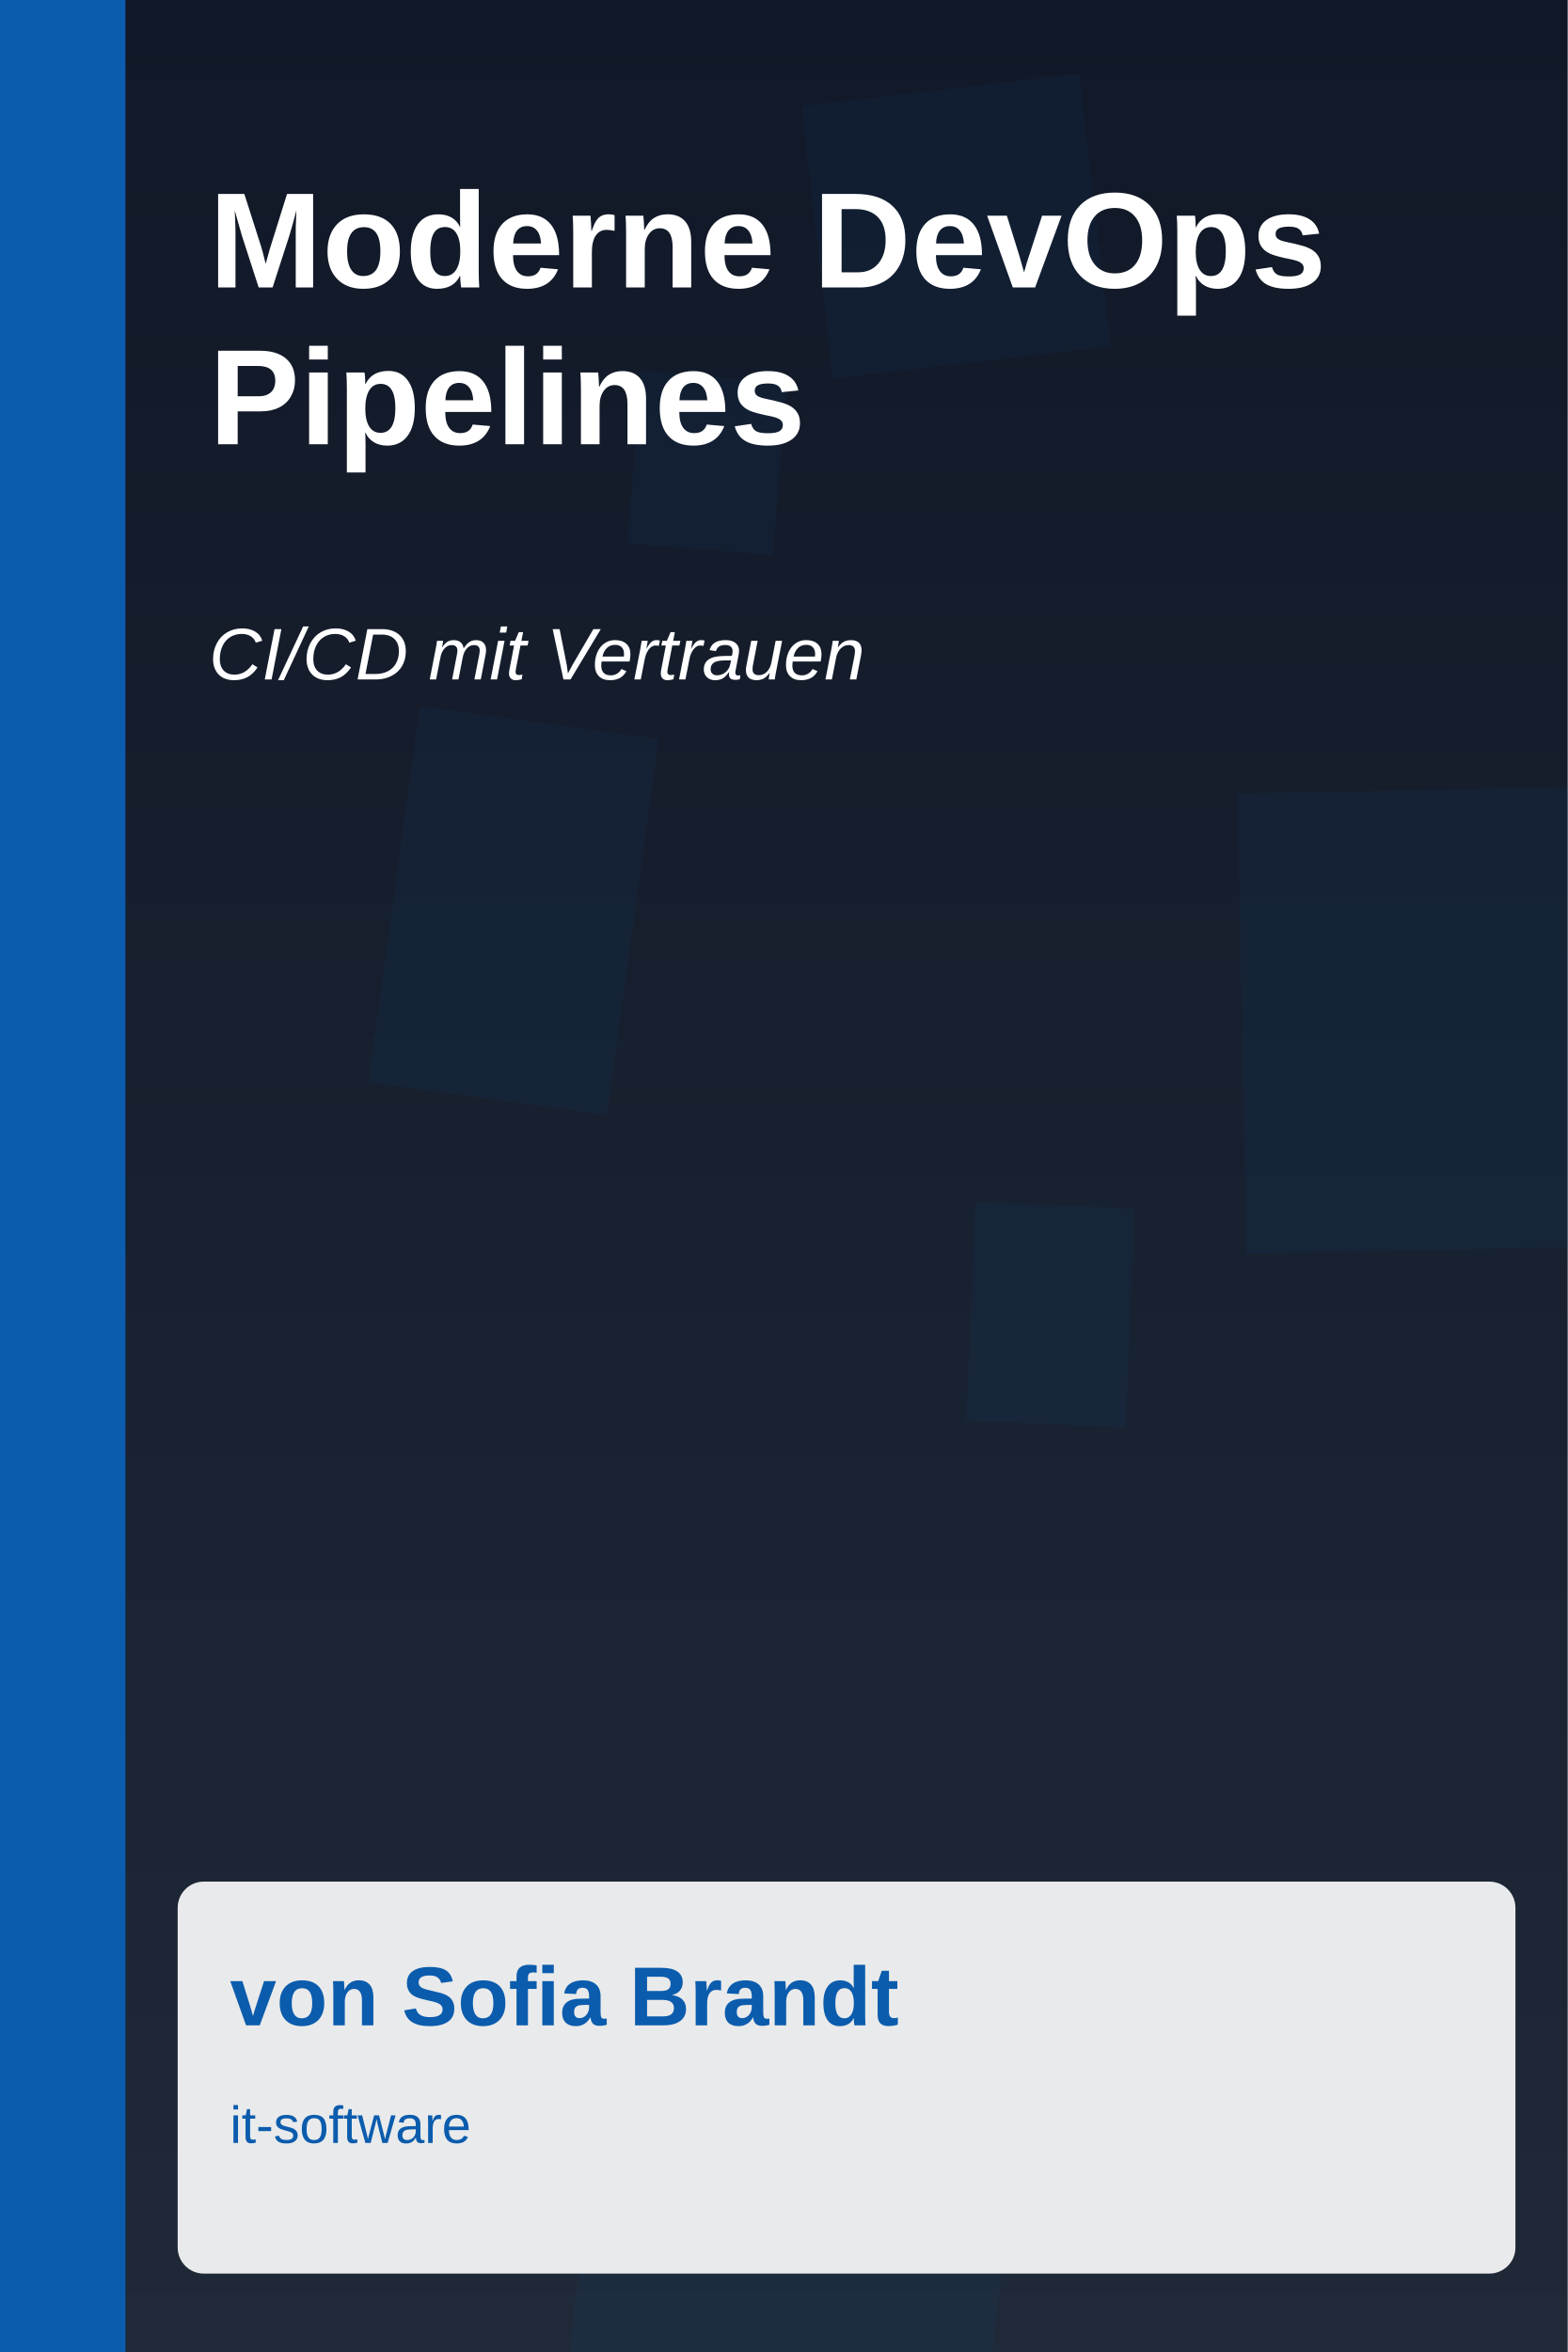
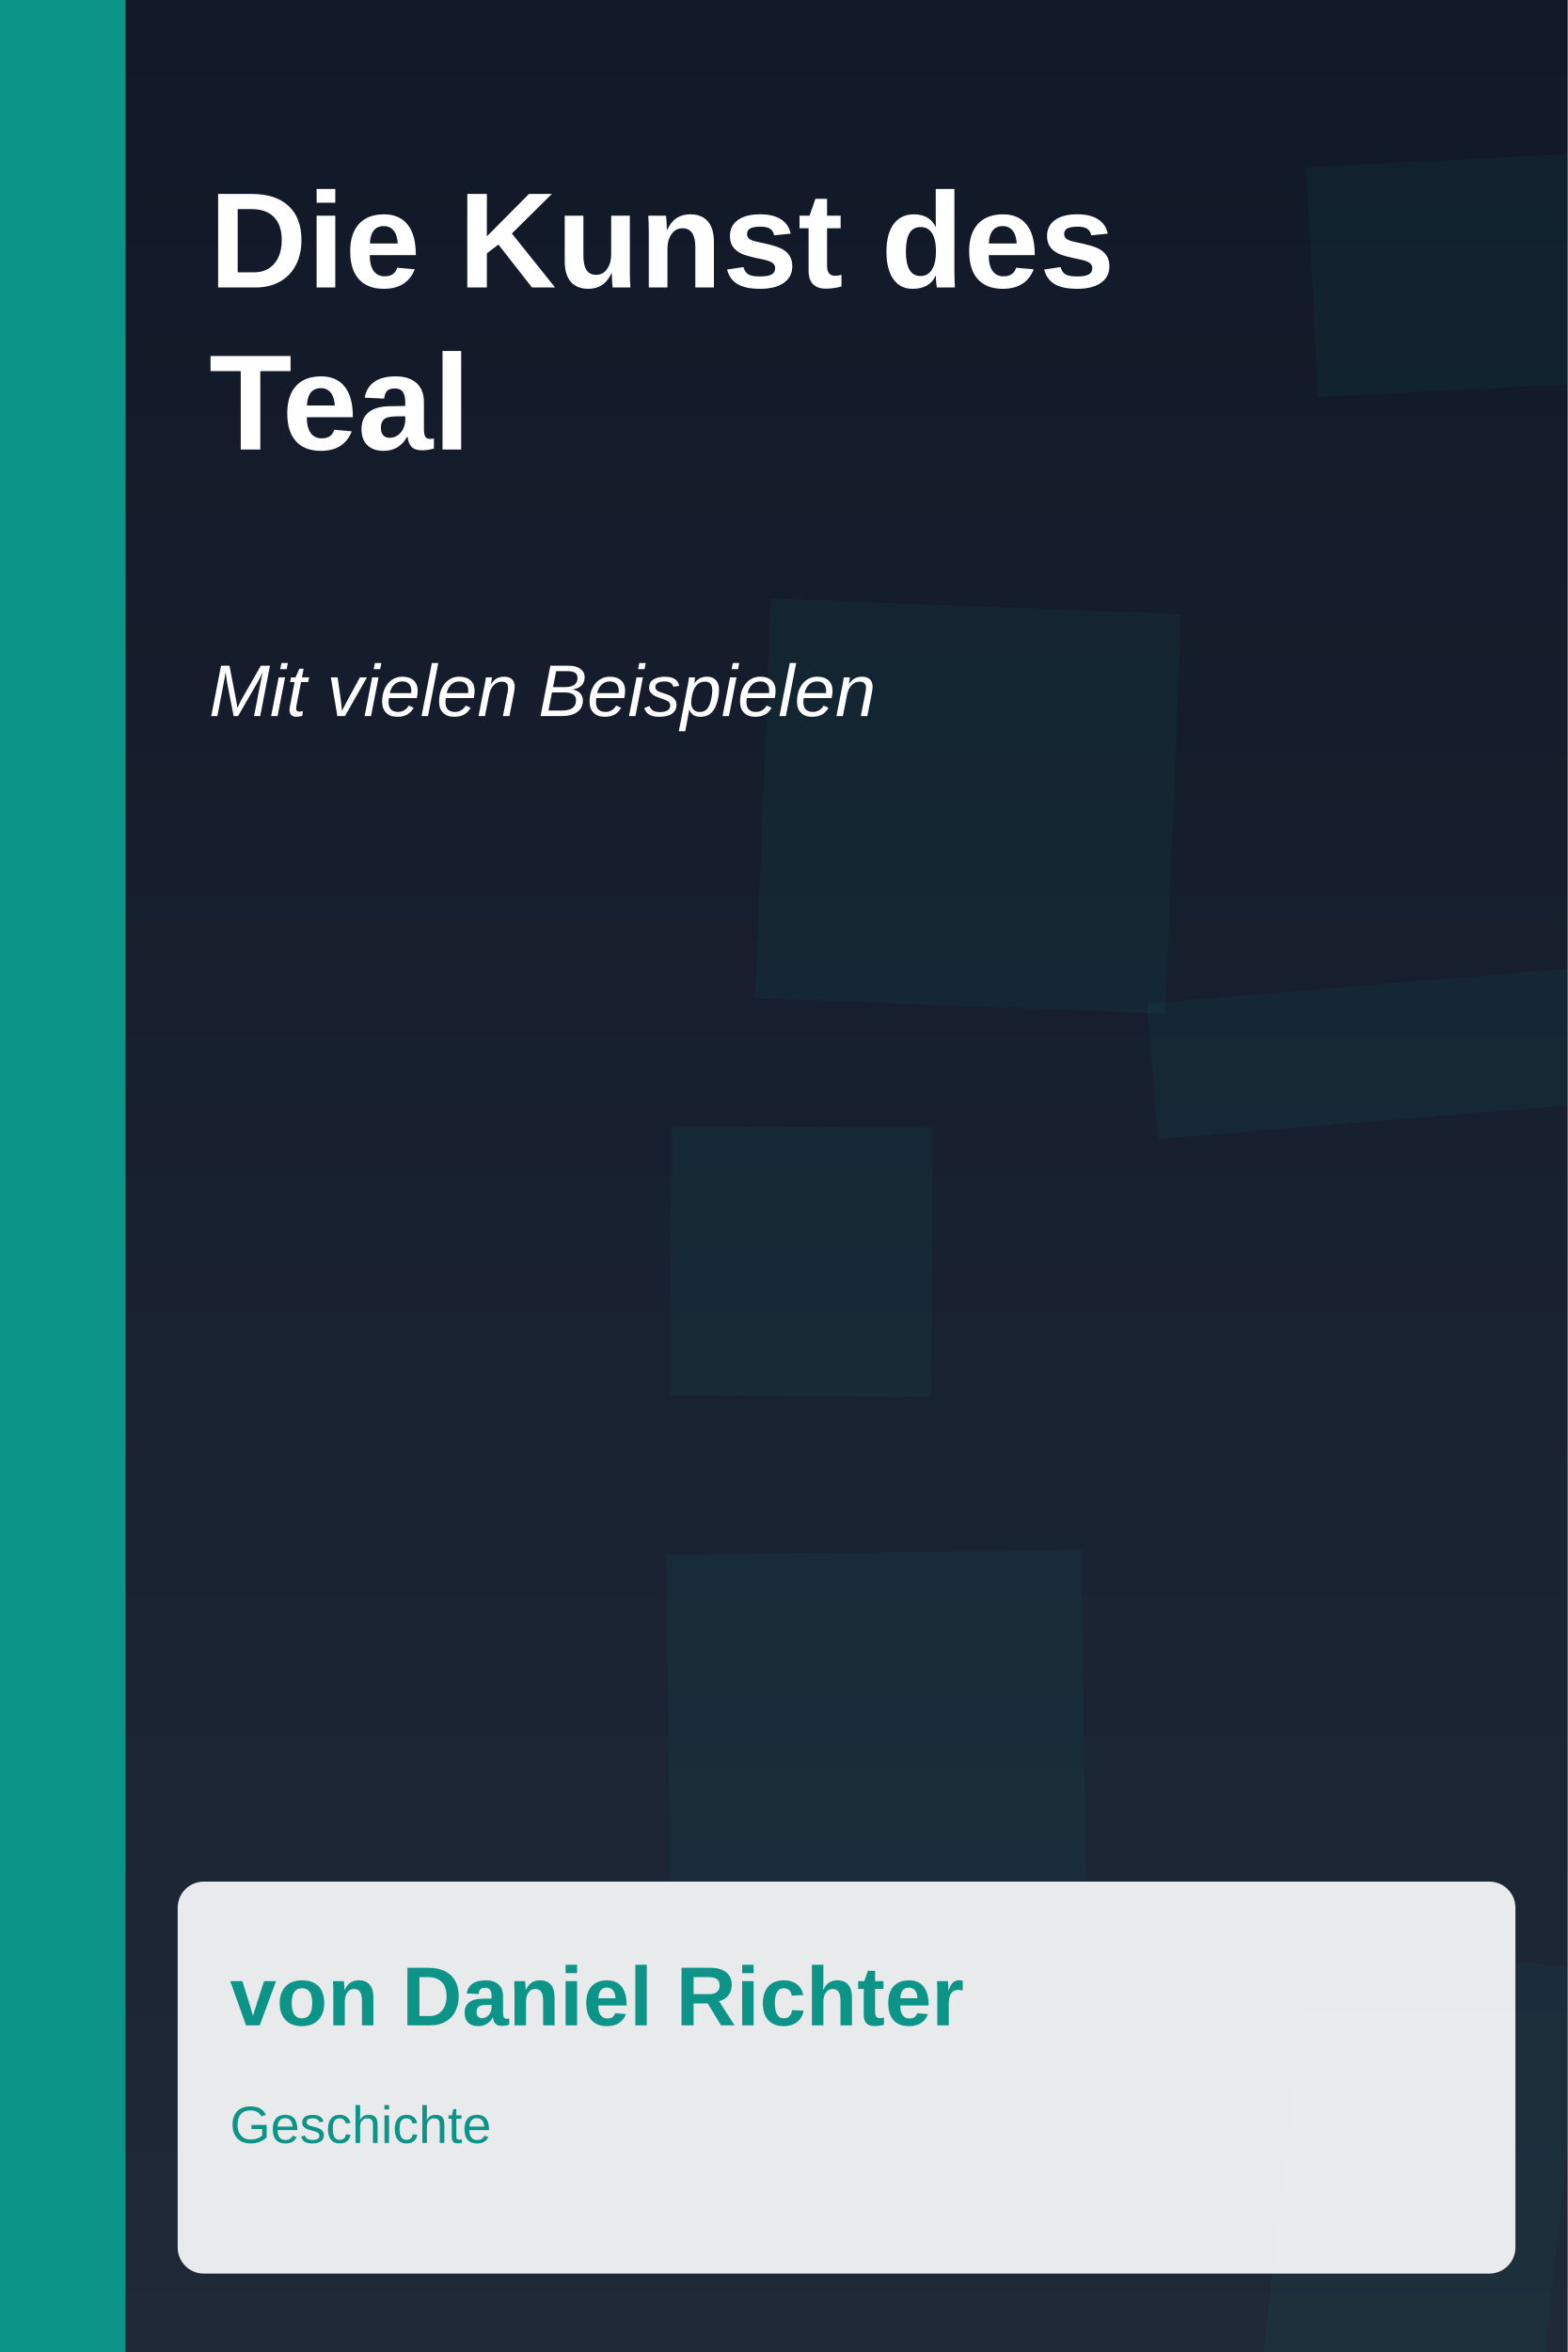
<svg xmlns="http://www.w3.org/2000/svg" width="600" height="900">
  <defs>
    <linearGradient id="bg" x1="0" y="0" x2="0" y2="1">
      <stop offset="0%" stop-color="#111827" />
      <stop offset="100%" stop-color="#1F2937" />
    </linearGradient>
  </defs>
  <rect width="600" height="900" fill="url(#bg)" />
-   <rect x="306.7" y="40.5" width="107.1" height="105.0" fill="#0B5CAD" fill-opacity="0.07" transform="rotate(-6.6 306.7 40.5)" />
-   <rect x="473.6" y="303.7" width="137.4" height="176.0" fill="#0B5CAD" fill-opacity="0.07" transform="rotate(-1.1 473.6 303.7)" />
-   <rect x="373.3" y="459.9" width="61.1" height="83.8" fill="#0B5CAD" fill-opacity="0.07" transform="rotate(2.4 373.3 459.9)" />
-   <rect x="160.7" y="270.3" width="92.2" height="145.2" fill="#0B5CAD" fill-opacity="0.07" transform="rotate(7.8 160.7 270.3)" />
-   <rect x="245.4" y="141.9" width="55.9" height="66.2" fill="#0B5CAD" fill-opacity="0.07" transform="rotate(4.6 245.4 141.9)" />
-   <rect x="230.0" y="797.0" width="160.9" height="106.8" fill="#0B5CAD" fill-opacity="0.07" transform="rotate(6.7 230.0 797.0)" />
-   <rect x="0" y="0" width="48" height="900" fill="#0B5CAD" />
+   <rect x="501" y="742" width="107" height="163" fill="#0D9488" fill-opacity="0.07" transform="rotate(6.3 501 742)" />
+   <rect x="295" y="229" width="157" height="153" fill="#0D9488" fill-opacity="0.07" transform="rotate(2.2 295 229)" />
+   <rect x="500" y="64" width="166" height="88" fill="#0D9488" fill-opacity="0.07" transform="rotate(-2.9 500 64)" />
+   <rect x="257" y="431" width="100" height="103" fill="#0D9488" fill-opacity="0.07" transform="rotate(0.3 257 431)" />
+   <rect x="255" y="595" width="159" height="133" fill="#0D9488" fill-opacity="0.07" transform="rotate(-0.7 255 595)" />
+   <rect x="439" y="384" width="162" height="52" fill="#0D9488" fill-opacity="0.07" transform="rotate(-4.7 439 384)" />
+   <rect x="0" y="0" width="48" height="900" fill="#0D9488" />
  <g font-family="Arial, sans-serif" fill="white">
-     <text x="80" y="110" font-size="52" font-weight="700">Moderne DevOps</text>
-     <text x="80" y="170" font-size="52" font-weight="700">Pipelines</text>
-     <text x="80" y="260" font-size="28" font-style="italic">CI/CD mit Vertrauen</text>
+     <text x="80" y="110" font-size="52" font-weight="700">Die Kunst des</text>
+     <text x="80" y="172" font-size="52" font-weight="700">Teal</text>
+     <text x="80" y="274" font-size="28" font-style="italic">Mit vielen Beispielen</text>
  </g>
  <rect x="68" y="720" width="512" height="150" rx="10" fill="rgba(255,255,255,0.9)" />
-   <text x="88" y="775" font-size="32" font-weight="700" fill="#0B5CAD" font-family="Arial, sans-serif">von Sofia Brandt</text>
-   <text x="88" y="820" font-size="20" fill="#0B5CAD" font-family="Arial, sans-serif">it-software</text>
+   <text x="88" y="775" font-size="32" font-weight="700" fill="#0D9488" font-family="Arial, sans-serif">von Daniel Richter</text>
+   <text x="88" y="820" font-size="20" fill="#0D9488" font-family="Arial, sans-serif">Geschichte</text>
</svg>
